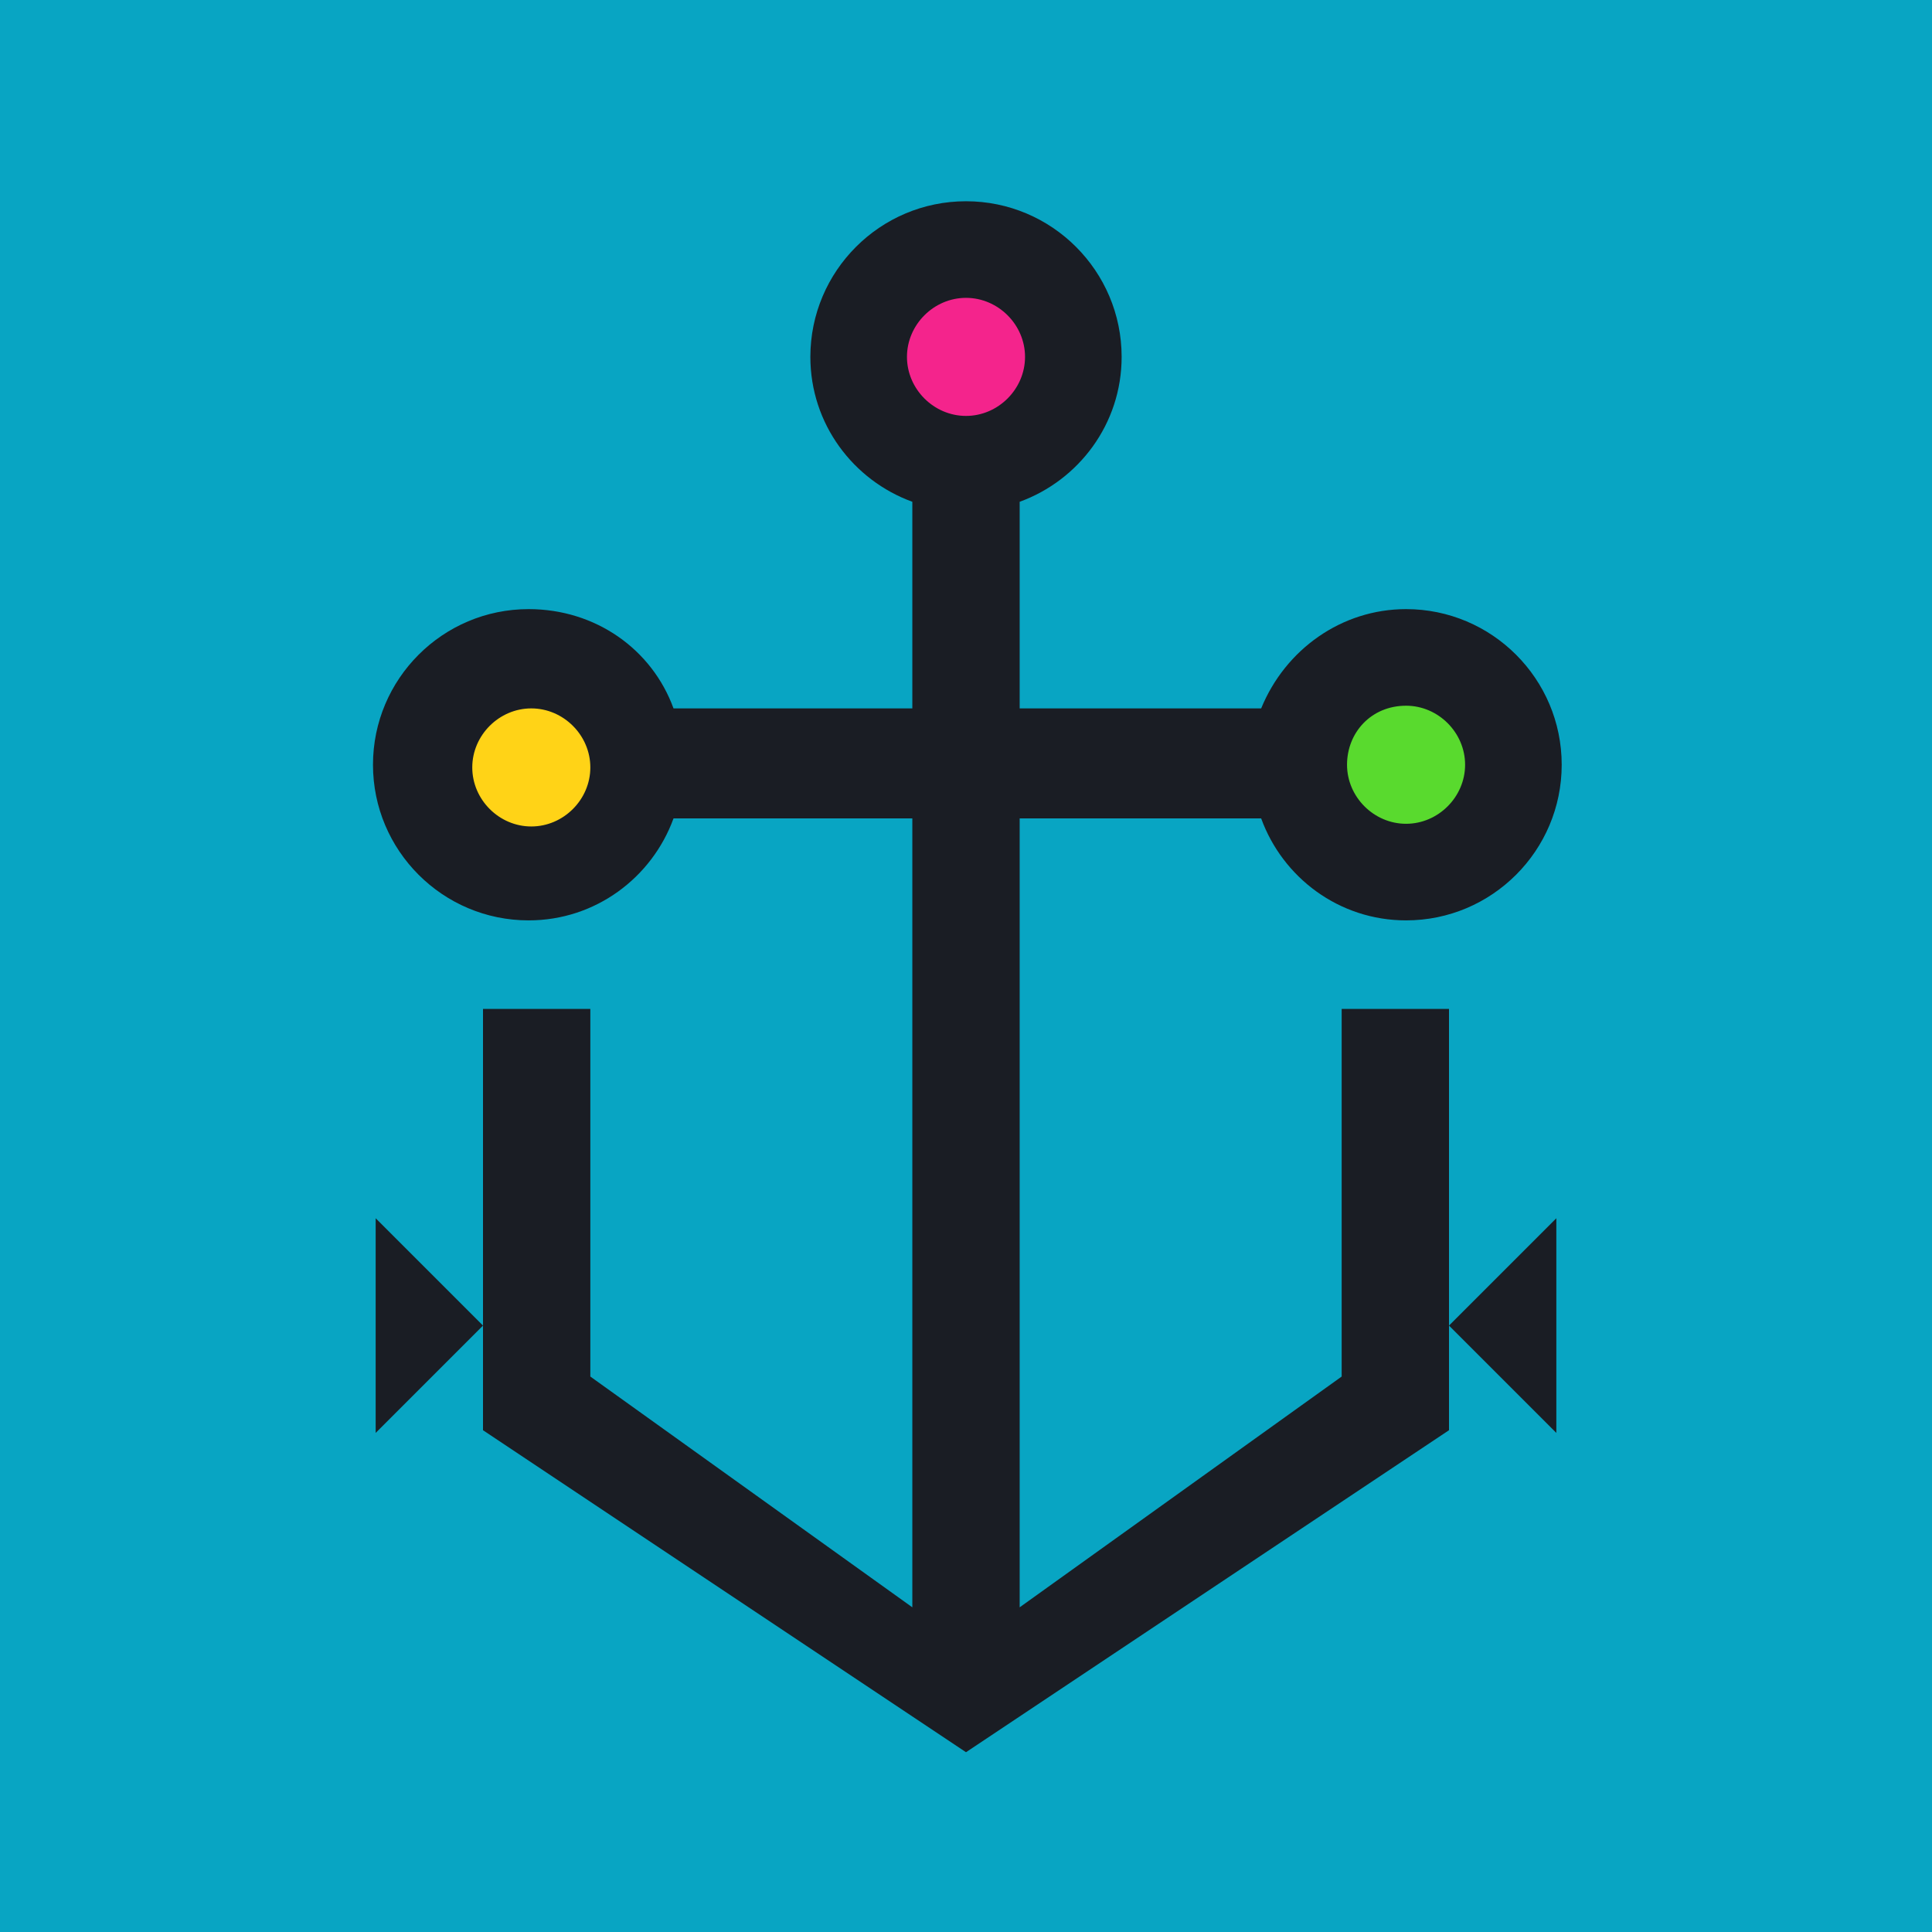
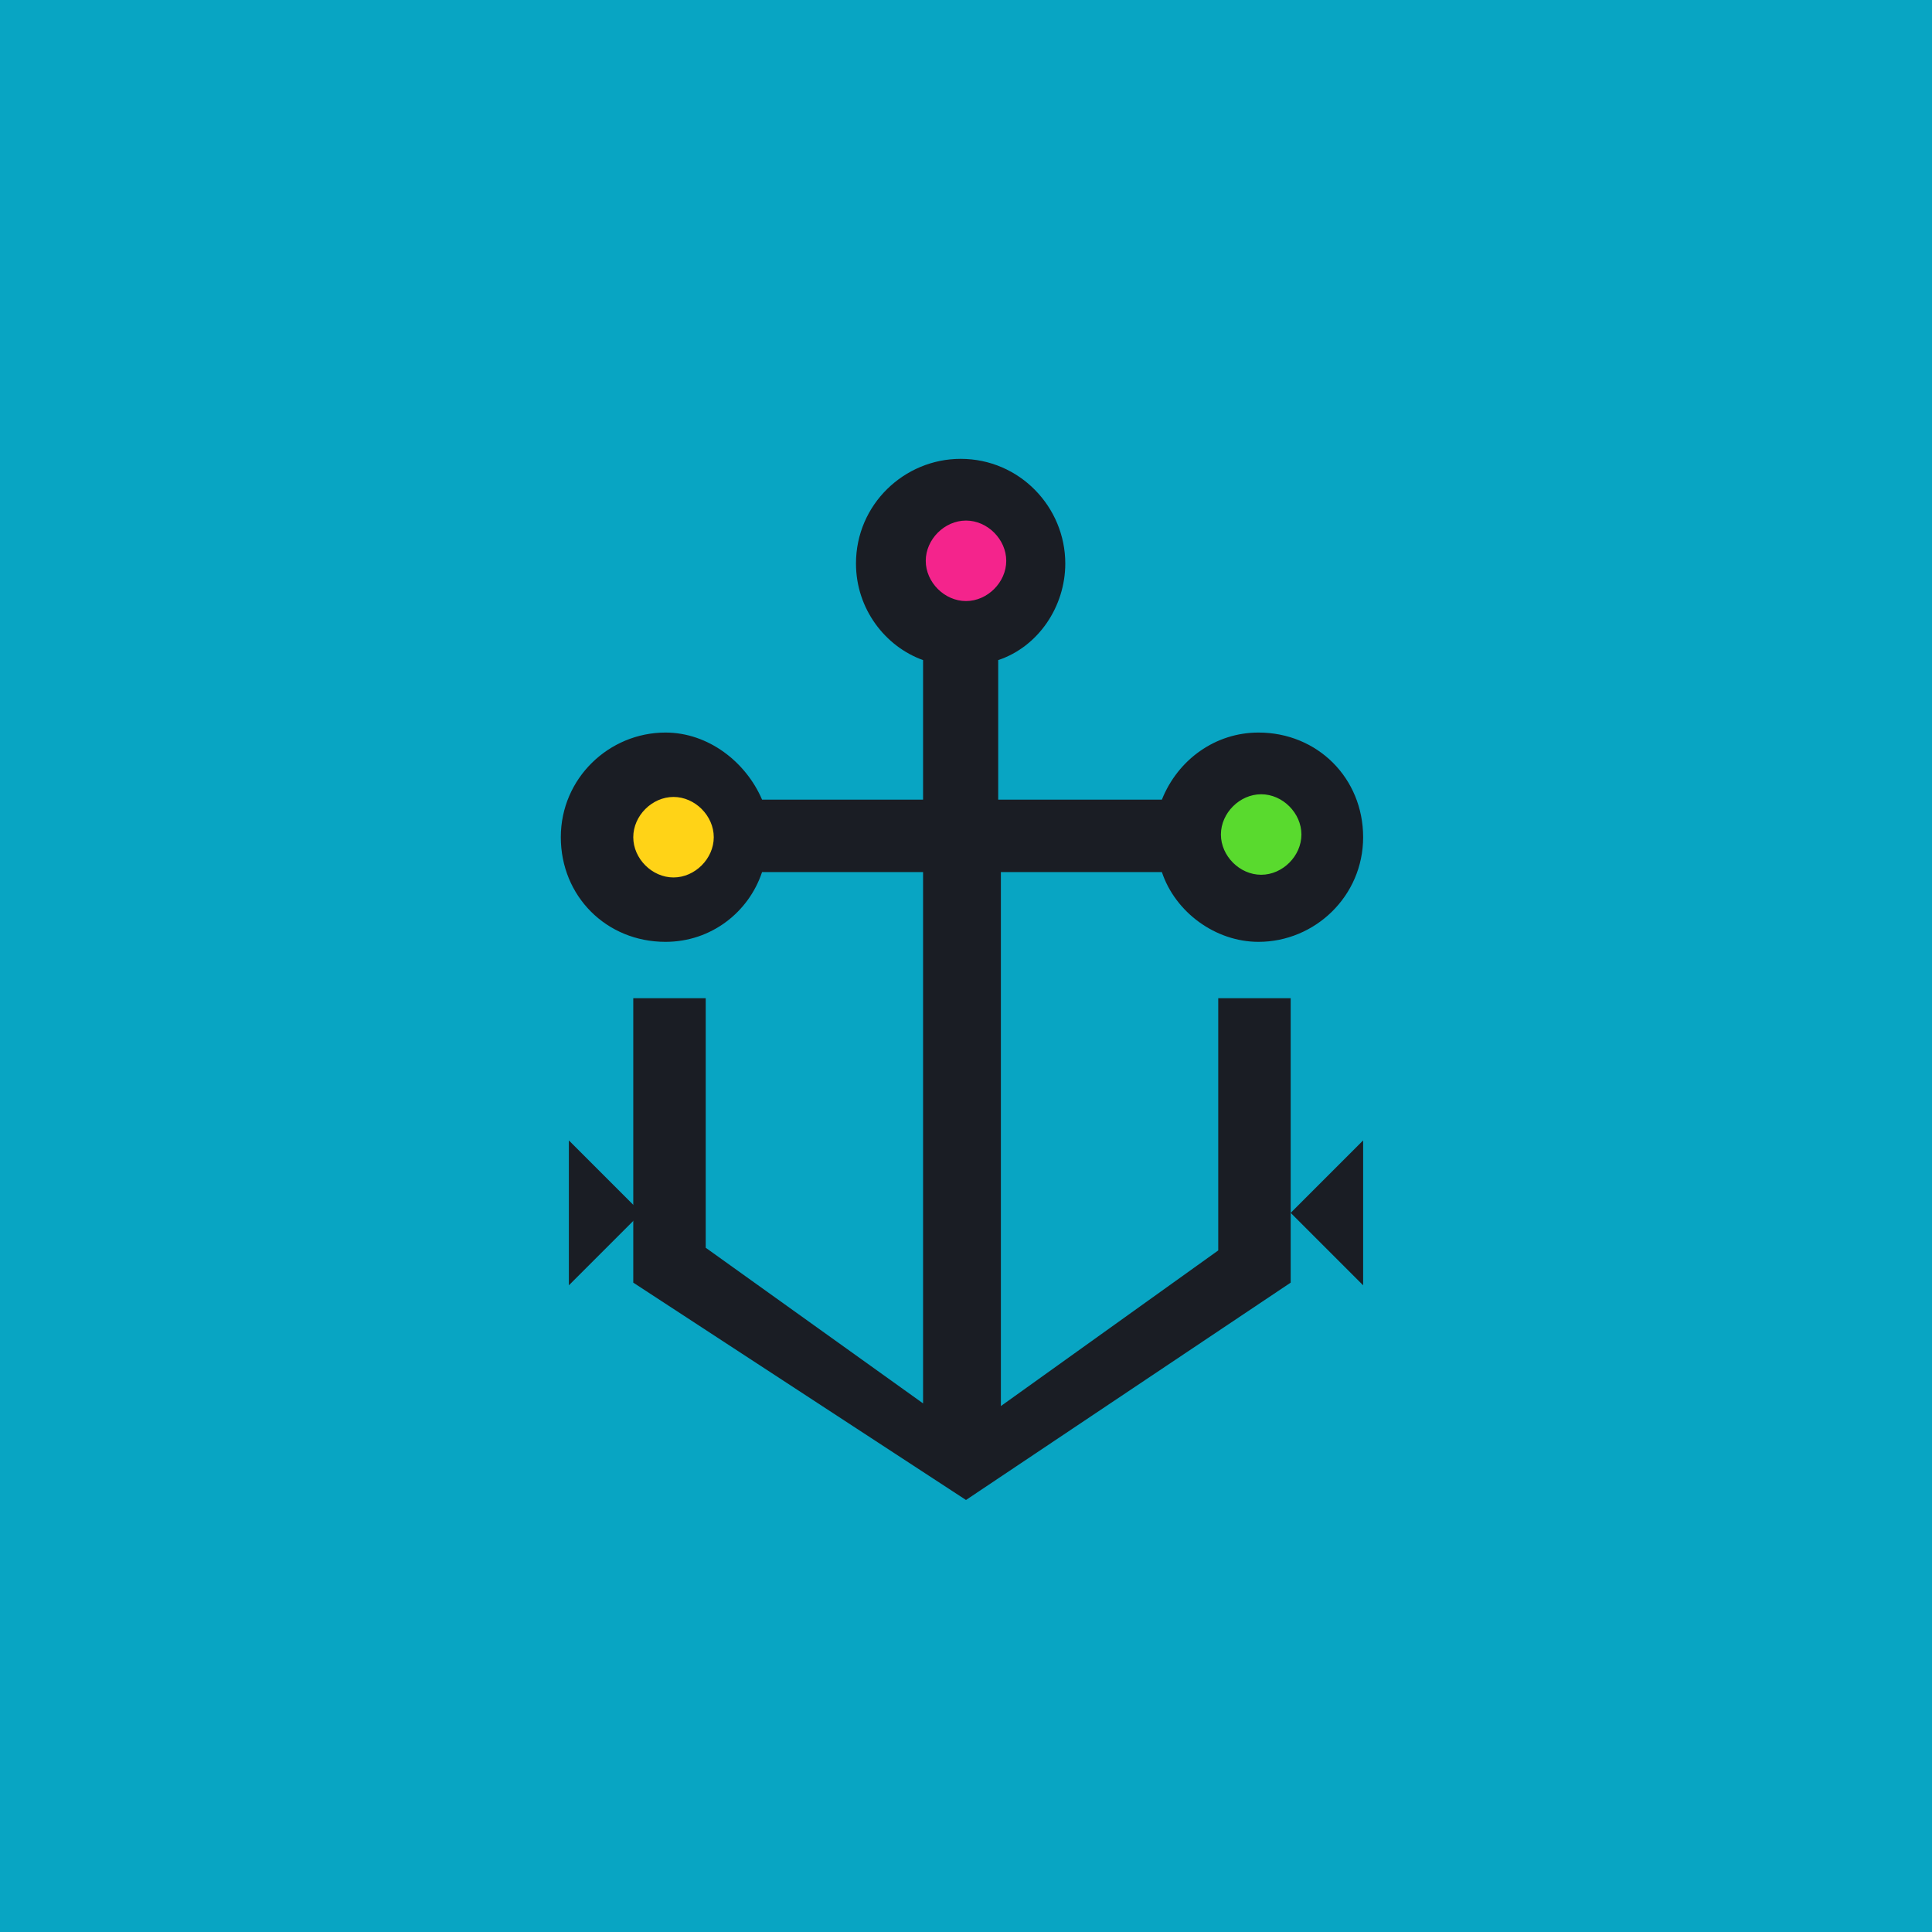
<svg xmlns="http://www.w3.org/2000/svg" version="1.1" id="Layer_1" x="0px" y="0px" viewBox="0 0 72 72" style="enable-background:new 0 0 72 72;" xml:space="preserve">
  <style type="text/css">
	.st0{fill:#08A5C3;}
	.st1{fill:#F4248C;}
	.st2{fill:#FFD317;}
	.st3{fill:#59DA2E;}
	.st4{fill:#1A1D24;}
</style>
  <g>
    <rect y="0" class="st0" width="72" height="72" />
  </g>
-   <circle class="st1" cx="36" cy="13.4" r="3.7" />
-   <circle class="st2" cx="19.8" cy="28.6" r="3.7" />
-   <circle class="st3" cx="52.4" cy="28.6" r="3.7" />
+   <circle class="st1" cx="36" cy="20.9" r="2.5" />
+   <circle class="st2" cx="25.1" cy="31.2" r="2.5" />
+   <circle class="st3" cx="47" cy="31.2" r="2.5" />
  <g>
-     <polygon class="st4" points="14,53.4 18,49.4 14,45.4  " />
-     <polygon class="st4" points="58,53.4 58,45.4 54,49.4  " />
-     <path class="st4" d="M50,37.6v13.7l-12,8.6V30.5h9c0.8,2.2,2.9,3.8,5.4,3.8c3.2,0,5.8-2.6,5.8-5.8s-2.6-5.8-5.8-5.8   c-2.4,0-4.5,1.5-5.4,3.7h-9v-7.7c2.2-0.8,3.8-2.9,3.8-5.4c0-3.2-2.6-5.8-5.8-5.8c-3.2,0-5.8,2.6-5.8,5.8c0,2.5,1.6,4.6,3.8,5.4v7.7   h-8.9c-0.8-2.2-2.9-3.7-5.4-3.7c-3.2,0-5.8,2.6-5.8,5.8s2.6,5.8,5.8,5.8c2.5,0,4.6-1.6,5.4-3.8H34v29.4l-12-8.6V37.6h-4v11.7v4   l18,12l18-12v-4V37.6H50z M52.4,26.3c1.2,0,2.2,1,2.2,2.2s-1,2.2-2.2,2.2c-1.2,0-2.2-1-2.2-2.2S51.1,26.3,52.4,26.3z M36,11.1   c1.2,0,2.2,1,2.2,2.2s-1,2.2-2.2,2.2c-1.2,0-2.2-1-2.2-2.2S34.8,11.1,36,11.1z M19.8,30.8c-1.2,0-2.2-1-2.2-2.2s1-2.2,2.2-2.2   c1.2,0,2.2,1,2.2,2.2S21,30.8,19.8,30.8z" />
+     <polygon class="st4" points="21.2,47.9 23.9,45.2 21.2,42.5  " />
+     <polygon class="st4" points="50.8,47.9 50.8,42.5 48.1,45.2  " />
+     <path class="st4" d="M45.4,37.3v9.3l-8.1,5.8V32.5h6c0.5,1.5,2,2.6,3.6,2.6c2.1,0,3.9-1.7,3.9-3.9s-1.7-3.9-3.9-3.9   c-1.6,0-3,1-3.6,2.5h-6.1v-5.2c1.5-0.5,2.5-2,2.5-3.6c0-2.1-1.7-3.9-3.9-3.9c-2.1,0-3.9,1.7-3.9,3.9c0,1.7,1.1,3.1,2.5,3.6v5.2h-6   c-0.6-1.4-2-2.5-3.6-2.5c-2.1,0-3.9,1.7-3.9,3.9s1.7,3.9,3.9,3.9c1.7,0,3.1-1.1,3.6-2.6h6v19.8l-8.1-5.8v-9.3h-2.7v7.9v2.7L36,55.9   l12.1-8.1v-2.7v-7.9H45.4z M47,29.6c0.8,0,1.5,0.7,1.5,1.5s-0.7,1.5-1.5,1.5c-0.8,0-1.5-0.7-1.5-1.5S46.2,29.6,47,29.6z M36,19.4   c0.8,0,1.5,0.7,1.5,1.5s-0.7,1.5-1.5,1.5c-0.8,0-1.5-0.7-1.5-1.5S35.2,19.4,36,19.4z M25.1,32.7c-0.8,0-1.5-0.7-1.5-1.5   s0.7-1.5,1.5-1.5c0.8,0,1.5,0.7,1.5,1.5S25.9,32.7,25.1,32.7z" />
  </g>
</svg>
